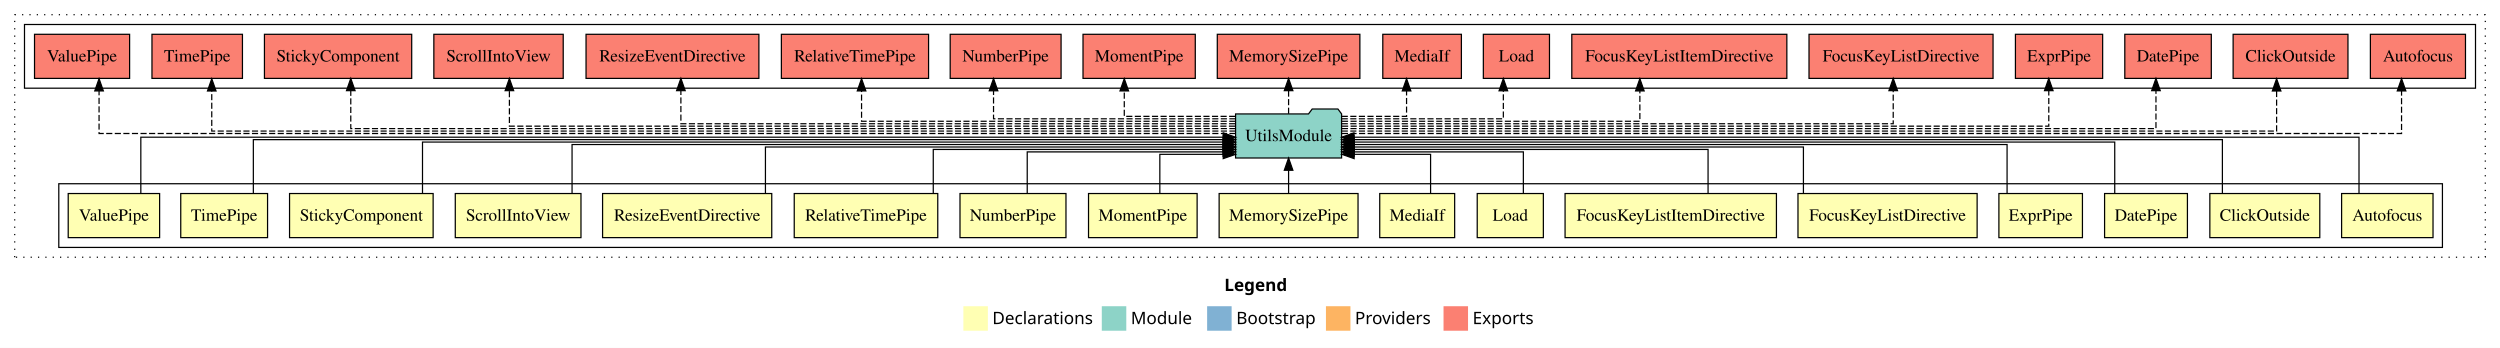
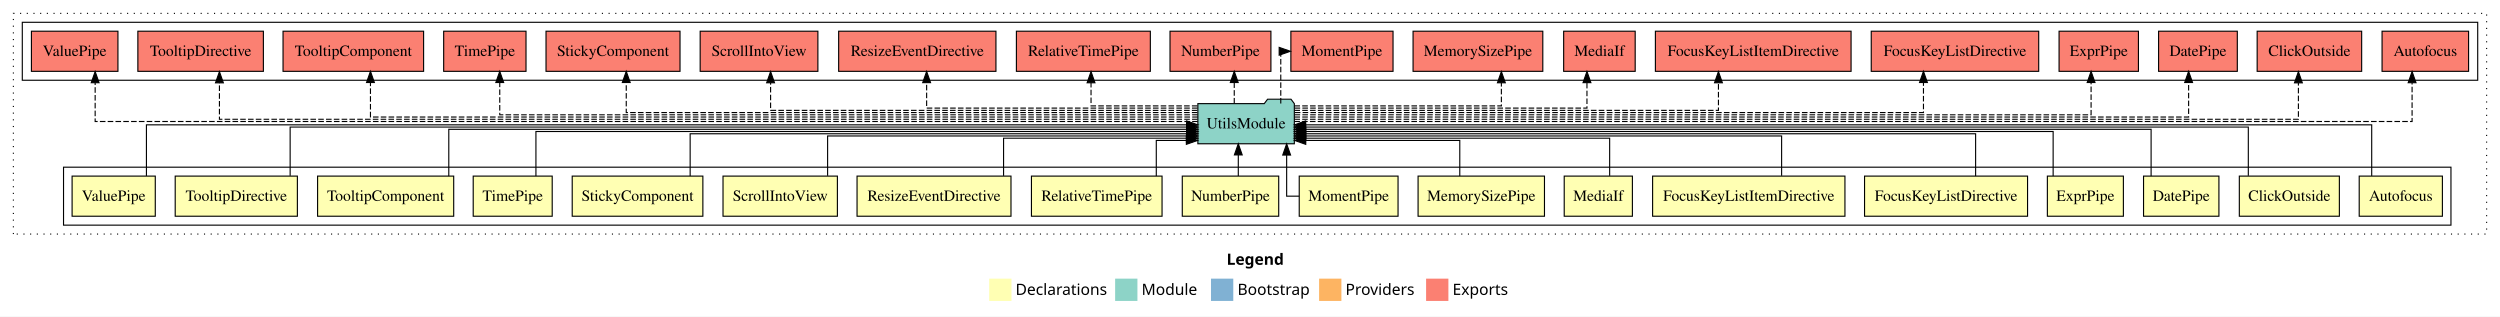
- <svg xmlns="http://www.w3.org/2000/svg" width="2041pt" height="284pt" viewBox="0.00 0.00 2041.00 284.00">
+ <svg xmlns="http://www.w3.org/2000/svg" width="2243pt" height="284pt" viewBox="0.00 0.00 2243.00 284.00">
  <g id="graph0" class="graph" transform="scale(1 1) rotate(0) translate(4 280)">
-     <polygon fill="#ffffff" stroke="transparent" points="-4,4 -4,-280 2037,-280 2037,4 -4,4" />
-     <text text-anchor="start" x="995.509" y="-42.4" font-family="sans-serif" font-weight="bold" font-size="14.00" fill="#000000">Legend</text>
-     <polygon fill="#ffffb3" stroke="transparent" points="782.5,-10 782.5,-30 802.5,-30 802.5,-10 782.5,-10" />
-     <text text-anchor="start" x="806.129" y="-15.4" font-family="sans-serif" font-size="14.00" fill="#000000">  Declarations</text>
-     <polygon fill="#8dd3c7" stroke="transparent" points="895.5,-10 895.5,-30 915.5,-30 915.5,-10 895.5,-10" />
-     <text text-anchor="start" x="919.225" y="-15.4" font-family="sans-serif" font-size="14.00" fill="#000000">  Module</text>
-     <polygon fill="#80b1d3" stroke="transparent" points="981.5,-10 981.5,-30 1001.5,-30 1001.5,-10 981.5,-10" />
-     <text text-anchor="start" x="1005.281" y="-15.4" font-family="sans-serif" font-size="14.00" fill="#000000">  Bootstrap</text>
-     <polygon fill="#fdb462" stroke="transparent" points="1078.5,-10 1078.5,-30 1098.5,-30 1098.5,-10 1078.5,-10" />
-     <text text-anchor="start" x="1102.173" y="-15.4" font-family="sans-serif" font-size="14.00" fill="#000000">  Providers</text>
-     <polygon fill="#fb8072" stroke="transparent" points="1174.5,-10 1174.5,-30 1194.5,-30 1194.5,-10 1174.5,-10" />
-     <text text-anchor="start" x="1198.226" y="-15.4" font-family="sans-serif" font-size="14.00" fill="#000000">  Exports</text>
+     <polygon fill="#ffffff" stroke="transparent" points="-4,4 -4,-280 2239,-280 2239,4 -4,4" />
+     <text text-anchor="start" x="1096.509" y="-42.4" font-family="sans-serif" font-weight="bold" font-size="14.00" fill="#000000">Legend</text>
+     <polygon fill="#ffffb3" stroke="transparent" points="883.5,-10 883.5,-30 903.5,-30 903.5,-10 883.5,-10" />
+     <text text-anchor="start" x="907.129" y="-15.4" font-family="sans-serif" font-size="14.00" fill="#000000">  Declarations</text>
+     <polygon fill="#8dd3c7" stroke="transparent" points="996.5,-10 996.5,-30 1016.5,-30 1016.5,-10 996.5,-10" />
+     <text text-anchor="start" x="1020.225" y="-15.4" font-family="sans-serif" font-size="14.00" fill="#000000">  Module</text>
+     <polygon fill="#80b1d3" stroke="transparent" points="1082.5,-10 1082.5,-30 1102.5,-30 1102.5,-10 1082.5,-10" />
+     <text text-anchor="start" x="1106.281" y="-15.4" font-family="sans-serif" font-size="14.00" fill="#000000">  Bootstrap</text>
+     <polygon fill="#fdb462" stroke="transparent" points="1179.5,-10 1179.5,-30 1199.5,-30 1199.5,-10 1179.5,-10" />
+     <text text-anchor="start" x="1203.173" y="-15.4" font-family="sans-serif" font-size="14.00" fill="#000000">  Providers</text>
+     <polygon fill="#fb8072" stroke="transparent" points="1275.5,-10 1275.5,-30 1295.5,-30 1295.5,-10 1275.5,-10" />
+     <text text-anchor="start" x="1299.226" y="-15.4" font-family="sans-serif" font-size="14.00" fill="#000000">  Exports</text>
    <g id="clust1" class="cluster">
-       <polygon fill="none" stroke="#000000" stroke-dasharray="1,5" points="8,-70 8,-268 2025,-268 2025,-70 8,-70" />
+       <polygon fill="none" stroke="#000000" stroke-dasharray="1,5" points="8,-70 8,-268 2227,-268 2227,-70 8,-70" />
    </g>
    <g id="clust2" class="cluster">
-       <polygon fill="none" stroke="#000000" points="44,-78 44,-130 1990,-130 1990,-78 44,-78" />
-     </g>
-     <g id="clust21" class="cluster">
-       <polygon fill="none" stroke="#000000" points="16,-208 16,-260 2017,-260 2017,-208 16,-208" />
+       <polygon fill="none" stroke="#000000" points="53,-78 53,-130 2195,-130 2195,-78 53,-78" />
+     </g>
+     <g id="clust22" class="cluster">
+       <polygon fill="none" stroke="#000000" points="16,-208 16,-260 2219,-260 2219,-208 16,-208" />
    </g>
    <g id="node1" class="node">
-       <polygon fill="#ffffb3" stroke="#000000" points="1982.318,-122 1907.682,-122 1907.682,-86 1982.318,-86 1982.318,-122" />
-       <text text-anchor="middle" x="1945" y="-99.8" font-family="Times,serif" font-size="14.00" fill="#000000">Autofocus</text>
+       <polygon fill="#ffffb3" stroke="#000000" points="2187.318,-122 2112.682,-122 2112.682,-86 2187.318,-86 2187.318,-122" />
+       <text text-anchor="middle" x="2150" y="-99.8" font-family="Times,serif" font-size="14.00" fill="#000000">Autofocus</text>
+     </g>
+     <g id="node19" class="node">
+       <polygon fill="#8dd3c7" stroke="#000000" points="1157.273,-187 1154.273,-191 1133.273,-191 1130.273,-187 1070.727,-187 1070.727,-151 1157.273,-151 1157.273,-187" />
+       <text text-anchor="middle" x="1114" y="-164.8" font-family="Times,serif" font-size="14.00" fill="#000000">UtilsModule</text>
+     </g>
+     <g id="edge1" class="edge">
+       <path fill="none" stroke="#000000" d="M2123.891,-122.169C2123.891,-141.09 2123.891,-168 2123.891,-168 2123.891,-168 1167.394,-168 1167.394,-168" />
+       <polygon fill="#000000" stroke="#000000" points="1167.394,-164.5 1157.394,-168 1167.394,-171.5 1167.394,-164.5" />
+     </g>
+     <g id="node2" class="node">
+       <polygon fill="#ffffb3" stroke="#000000" points="2094.88,-122 2005.12,-122 2005.12,-86 2094.88,-86 2094.88,-122" />
+       <text text-anchor="middle" x="2050" y="-99.8" font-family="Times,serif" font-size="14.00" fill="#000000">ClickOutside</text>
+     </g>
+     <g id="edge2" class="edge">
+       <path fill="none" stroke="#000000" d="M2013.185,-122.267C2013.185,-140.555 2013.185,-166 2013.185,-166 2013.185,-166 1167.37,-166 1167.37,-166" />
+       <polygon fill="#000000" stroke="#000000" points="1167.37,-162.5 1157.37,-166 1167.37,-169.5 1167.37,-162.5" />
+     </g>
+     <g id="node3" class="node">
+       <polygon fill="#ffffb3" stroke="#000000" points="1986.815,-122 1919.185,-122 1919.185,-86 1986.815,-86 1986.815,-122" />
+       <text text-anchor="middle" x="1953" y="-99.8" font-family="Times,serif" font-size="14.00" fill="#000000">DatePipe</text>
+     </g>
+     <g id="edge3" class="edge">
+       <path fill="none" stroke="#000000" d="M1925.968,-122.002C1925.968,-139.675 1925.968,-164 1925.968,-164 1925.968,-164 1167.368,-164 1167.368,-164" />
+       <polygon fill="#000000" stroke="#000000" points="1167.368,-160.5 1157.368,-164 1167.368,-167.5 1167.368,-160.5" />
+     </g>
+     <g id="node4" class="node">
+       <polygon fill="#ffffb3" stroke="#000000" points="1901.101,-122 1832.899,-122 1832.899,-86 1901.101,-86 1901.101,-122" />
+       <text text-anchor="middle" x="1867" y="-99.8" font-family="Times,serif" font-size="14.00" fill="#000000">ExprPipe</text>
+     </g>
+     <g id="edge4" class="edge">
+       <path fill="none" stroke="#000000" d="M1838.074,-122.034C1838.074,-139.06 1838.074,-162 1838.074,-162 1838.074,-162 1167.394,-162 1167.394,-162" />
+       <polygon fill="#000000" stroke="#000000" points="1167.394,-158.5 1157.394,-162 1167.394,-165.5 1167.394,-158.5" />
+     </g>
+     <g id="node5" class="node">
+       <polygon fill="#ffffb3" stroke="#000000" points="1815.125,-122 1668.875,-122 1668.875,-86 1815.125,-86 1815.125,-122" />
+       <text text-anchor="middle" x="1742" y="-99.8" font-family="Times,serif" font-size="14.00" fill="#000000">FocusKeyListDirective</text>
+     </g>
+     <g id="edge5" class="edge">
+       <path fill="none" stroke="#000000" d="M1768.521,-122.027C1768.521,-138.398 1768.521,-160 1768.521,-160 1768.521,-160 1167.452,-160 1167.452,-160" />
+       <polygon fill="#000000" stroke="#000000" points="1167.452,-156.5 1157.452,-160 1167.452,-163.5 1167.452,-156.5" />
+     </g>
+     <g id="node6" class="node">
+       <polygon fill="#ffffb3" stroke="#000000" points="1651.281,-122 1478.719,-122 1478.719,-86 1651.281,-86 1651.281,-122" />
+       <text text-anchor="middle" x="1565" y="-99.8" font-family="Times,serif" font-size="14.00" fill="#000000">FocusKeyListItemDirective</text>
+     </g>
+     <g id="edge6" class="edge">
+       <path fill="none" stroke="#000000" d="M1594.463,-122.282C1594.463,-137.948 1594.463,-158 1594.463,-158 1594.463,-158 1167.485,-158 1167.485,-158" />
+       <polygon fill="#000000" stroke="#000000" points="1167.485,-154.5 1157.485,-158 1167.485,-161.5 1167.485,-154.5" />
+     </g>
+     <g id="node7" class="node">
+       <polygon fill="#ffffb3" stroke="#000000" points="1460.586,-122 1399.414,-122 1399.414,-86 1460.586,-86 1460.586,-122" />
+       <text text-anchor="middle" x="1430" y="-99.8" font-family="Times,serif" font-size="14.00" fill="#000000">MediaIf</text>
+     </g>
+     <g id="edge7" class="edge">
+       <path fill="none" stroke="#000000" d="M1440.181,-122.187C1440.181,-137.182 1440.181,-156 1440.181,-156 1440.181,-156 1167.314,-156 1167.314,-156" />
+       <polygon fill="#000000" stroke="#000000" points="1167.314,-152.5 1157.314,-156 1167.314,-159.5 1167.314,-152.5" />
+     </g>
+     <g id="node8" class="node">
+       <polygon fill="#ffffb3" stroke="#000000" points="1381.701,-122 1268.299,-122 1268.299,-86 1381.701,-86 1381.701,-122" />
+       <text text-anchor="middle" x="1325" y="-99.8" font-family="Times,serif" font-size="14.00" fill="#000000">MemorySizePipe</text>
+     </g>
+     <g id="edge8" class="edge">
+       <path fill="none" stroke="#000000" d="M1305.717,-122.051C1305.717,-136.373 1305.717,-154 1305.717,-154 1305.717,-154 1167.504,-154 1167.504,-154" />
+       <polygon fill="#000000" stroke="#000000" points="1167.504,-150.5 1157.504,-154 1167.503,-157.5 1167.504,-150.5" />
+     </g>
+     <g id="node9" class="node">
+       <polygon fill="#ffffb3" stroke="#000000" points="1250.329,-122 1161.671,-122 1161.671,-86 1250.329,-86 1250.329,-122" />
+       <text text-anchor="middle" x="1206" y="-99.8" font-family="Times,serif" font-size="14.00" fill="#000000">MomentPipe</text>
+     </g>
+     <g id="edge9" class="edge">
+       <path fill="none" stroke="#000000" d="M1161.638,-104C1155.03,-104 1150.383,-104 1150.383,-104 1150.383,-104 1150.383,-140.894 1150.383,-140.894" />
+       <polygon fill="#000000" stroke="#000000" points="1146.883,-140.894 1150.383,-150.894 1153.883,-140.894 1146.883,-140.894" />
+     </g>
+     <g id="node10" class="node">
+       <polygon fill="#ffffb3" stroke="#000000" points="1143.261,-122 1056.739,-122 1056.739,-86 1143.261,-86 1143.261,-122" />
+       <text text-anchor="middle" x="1100" y="-99.8" font-family="Times,serif" font-size="14.00" fill="#000000">NumberPipe</text>
+     </g>
+     <g id="edge10" class="edge">
+       <path fill="none" stroke="#000000" d="M1106.997,-122.106C1106.997,-122.106 1106.997,-140.991 1106.997,-140.991" />
+       <polygon fill="#000000" stroke="#000000" points="1103.497,-140.991 1106.997,-150.991 1110.497,-140.991 1103.497,-140.991" />
+     </g>
+     <g id="node11" class="node">
+       <polygon fill="#ffffb3" stroke="#000000" points="1038.588,-122 921.412,-122 921.412,-86 1038.588,-86 1038.588,-122" />
+       <text text-anchor="middle" x="980" y="-99.8" font-family="Times,serif" font-size="14.00" fill="#000000">RelativeTimePipe</text>
+     </g>
+     <g id="edge11" class="edge">
+       <path fill="none" stroke="#000000" d="M1033.419,-122.051C1033.419,-136.373 1033.419,-154 1033.419,-154 1033.419,-154 1060.408,-154 1060.408,-154" />
+       <polygon fill="#000000" stroke="#000000" points="1060.408,-157.5 1070.408,-154 1060.408,-150.5 1060.408,-157.5" />
+     </g>
+     <g id="node12" class="node">
+       <polygon fill="#ffffb3" stroke="#000000" points="903.056,-122 764.944,-122 764.944,-86 903.056,-86 903.056,-122" />
+       <text text-anchor="middle" x="834" y="-99.8" font-family="Times,serif" font-size="14.00" fill="#000000">ResizeEventDirective</text>
+     </g>
+     <g id="edge12" class="edge">
+       <path fill="none" stroke="#000000" d="M896.403,-122.187C896.403,-137.182 896.403,-156 896.403,-156 896.403,-156 1060.489,-156 1060.489,-156" />
+       <polygon fill="#000000" stroke="#000000" points="1060.489,-159.5 1070.489,-156 1060.489,-152.5 1060.489,-159.5" />
+     </g>
+     <g id="node13" class="node">
+       <polygon fill="#ffffb3" stroke="#000000" points="747.309,-122 644.691,-122 644.691,-86 747.309,-86 747.309,-122" />
+       <text text-anchor="middle" x="696" y="-99.8" font-family="Times,serif" font-size="14.00" fill="#000000">ScrollIntoView</text>
+     </g>
+     <g id="edge13" class="edge">
+       <path fill="none" stroke="#000000" d="M738.529,-122.282C738.529,-137.948 738.529,-158 738.529,-158 738.529,-158 1060.562,-158 1060.562,-158" />
+       <polygon fill="#000000" stroke="#000000" points="1060.562,-161.5 1070.562,-158 1060.562,-154.5 1060.562,-161.5" />
+     </g>
+     <g id="node14" class="node">
+       <polygon fill="#ffffb3" stroke="#000000" points="626.611,-122 509.389,-122 509.389,-86 626.611,-86 626.611,-122" />
+       <text text-anchor="middle" x="568" y="-99.8" font-family="Times,serif" font-size="14.00" fill="#000000">StickyComponent</text>
+     </g>
+     <g id="edge14" class="edge">
+       <path fill="none" stroke="#000000" d="M615.201,-122.027C615.201,-138.398 615.201,-160 615.201,-160 615.201,-160 1060.607,-160 1060.607,-160" />
+       <polygon fill="#000000" stroke="#000000" points="1060.607,-163.5 1070.607,-160 1060.607,-156.5 1060.607,-163.5" />
+     </g>
+     <g id="node15" class="node">
+       <polygon fill="#ffffb3" stroke="#000000" points="491.438,-122 420.562,-122 420.562,-86 491.438,-86 491.438,-122" />
+       <text text-anchor="middle" x="456" y="-99.8" font-family="Times,serif" font-size="14.00" fill="#000000">TimePipe</text>
+     </g>
+     <g id="edge15" class="edge">
+       <path fill="none" stroke="#000000" d="M476.831,-122.034C476.831,-139.06 476.831,-162 476.831,-162 476.831,-162 1060.706,-162 1060.706,-162" />
+       <polygon fill="#000000" stroke="#000000" points="1060.706,-165.5 1070.706,-162 1060.706,-158.5 1060.706,-165.5" />
+     </g>
+     <g id="node16" class="node">
+       <polygon fill="#ffffb3" stroke="#000000" points="403.058,-122 280.942,-122 280.942,-86 403.058,-86 403.058,-122" />
+       <text text-anchor="middle" x="342" y="-99.8" font-family="Times,serif" font-size="14.00" fill="#000000">TooltipComponent</text>
+     </g>
+     <g id="edge16" class="edge">
+       <path fill="none" stroke="#000000" d="M398.655,-122.002C398.655,-139.675 398.655,-164 398.655,-164 398.655,-164 1060.596,-164 1060.596,-164" />
+       <polygon fill="#000000" stroke="#000000" points="1060.596,-167.5 1070.596,-164 1060.596,-160.5 1060.596,-167.5" />
+     </g>
+     <g id="node17" class="node">
+       <polygon fill="#ffffb3" stroke="#000000" points="262.808,-122 153.192,-122 153.192,-86 262.808,-86 262.808,-122" />
+       <text text-anchor="middle" x="208" y="-99.8" font-family="Times,serif" font-size="14.00" fill="#000000">TooltipDirective</text>
+     </g>
+     <g id="edge17" class="edge">
+       <path fill="none" stroke="#000000" d="M256.313,-122.267C256.313,-140.555 256.313,-166 256.313,-166 256.313,-166 1060.584,-166 1060.584,-166" />
+       <polygon fill="#000000" stroke="#000000" points="1060.584,-169.5 1070.584,-166 1060.584,-162.5 1060.584,-169.5" />
    </g>
    <g id="node18" class="node">
-       <polygon fill="#8dd3c7" stroke="#000000" points="1091.273,-187 1088.273,-191 1067.273,-191 1064.273,-187 1004.727,-187 1004.727,-151 1091.273,-151 1091.273,-187" />
-       <text text-anchor="middle" x="1048" y="-164.8" font-family="Times,serif" font-size="14.00" fill="#000000">UtilsModule</text>
-     </g>
-     <g id="edge1" class="edge">
-       <path fill="none" stroke="#000000" d="M1921.891,-122.169C1921.891,-141.09 1921.891,-168 1921.891,-168 1921.891,-168 1101.336,-168 1101.336,-168" />
-       <polygon fill="#000000" stroke="#000000" points="1101.336,-164.5 1091.336,-168 1101.336,-171.5 1101.336,-164.5" />
-     </g>
-     <g id="node2" class="node">
-       <polygon fill="#ffffb3" stroke="#000000" points="1889.88,-122 1800.12,-122 1800.12,-86 1889.88,-86 1889.88,-122" />
-       <text text-anchor="middle" x="1845" y="-99.8" font-family="Times,serif" font-size="14.00" fill="#000000">ClickOutside</text>
-     </g>
-     <g id="edge2" class="edge">
-       <path fill="none" stroke="#000000" d="M1810.359,-122.267C1810.359,-140.555 1810.359,-166 1810.359,-166 1810.359,-166 1101.449,-166 1101.449,-166" />
-       <polygon fill="#000000" stroke="#000000" points="1101.449,-162.5 1091.449,-166 1101.448,-169.5 1101.449,-162.5" />
-     </g>
-     <g id="node3" class="node">
-       <polygon fill="#ffffb3" stroke="#000000" points="1781.815,-122 1714.185,-122 1714.185,-86 1781.815,-86 1781.815,-122" />
-       <text text-anchor="middle" x="1748" y="-99.8" font-family="Times,serif" font-size="14.00" fill="#000000">DatePipe</text>
-     </g>
-     <g id="edge3" class="edge">
-       <path fill="none" stroke="#000000" d="M1722.468,-122.002C1722.468,-139.675 1722.468,-164 1722.468,-164 1722.468,-164 1101.475,-164 1101.475,-164" />
-       <polygon fill="#000000" stroke="#000000" points="1101.475,-160.5 1091.475,-164 1101.475,-167.5 1101.475,-160.5" />
-     </g>
-     <g id="node4" class="node">
-       <polygon fill="#ffffb3" stroke="#000000" points="1696.101,-122 1627.899,-122 1627.899,-86 1696.101,-86 1696.101,-122" />
-       <text text-anchor="middle" x="1662" y="-99.8" font-family="Times,serif" font-size="14.00" fill="#000000">ExprPipe</text>
-     </g>
-     <g id="edge4" class="edge">
-       <path fill="none" stroke="#000000" d="M1634.574,-122.034C1634.574,-139.06 1634.574,-162 1634.574,-162 1634.574,-162 1101.609,-162 1101.609,-162" />
-       <polygon fill="#000000" stroke="#000000" points="1101.609,-158.5 1091.609,-162 1101.609,-165.5 1101.609,-158.5" />
-     </g>
-     <g id="node5" class="node">
-       <polygon fill="#ffffb3" stroke="#000000" points="1610.125,-122 1463.875,-122 1463.875,-86 1610.125,-86 1610.125,-122" />
-       <text text-anchor="middle" x="1537" y="-99.8" font-family="Times,serif" font-size="14.00" fill="#000000">FocusKeyListDirective</text>
-     </g>
-     <g id="edge5" class="edge">
-       <path fill="none" stroke="#000000" d="M1468.313,-122.027C1468.313,-138.398 1468.313,-160 1468.313,-160 1468.313,-160 1101.398,-160 1101.398,-160" />
-       <polygon fill="#000000" stroke="#000000" points="1101.398,-156.5 1091.398,-160 1101.398,-163.5 1101.398,-156.5" />
-     </g>
-     <g id="node6" class="node">
-       <polygon fill="#ffffb3" stroke="#000000" points="1446.281,-122 1273.719,-122 1273.719,-86 1446.281,-86 1446.281,-122" />
-       <text text-anchor="middle" x="1360" y="-99.8" font-family="Times,serif" font-size="14.00" fill="#000000">FocusKeyListItemDirective</text>
-     </g>
-     <g id="edge6" class="edge">
-       <path fill="none" stroke="#000000" d="M1390.463,-122.282C1390.463,-137.948 1390.463,-158 1390.463,-158 1390.463,-158 1101.373,-158 1101.373,-158" />
-       <polygon fill="#000000" stroke="#000000" points="1101.373,-154.5 1091.373,-158 1101.373,-161.5 1101.373,-154.5" />
-     </g>
-     <g id="node7" class="node">
-       <polygon fill="#ffffb3" stroke="#000000" points="1256,-122 1202,-122 1202,-86 1256,-86 1256,-122" />
-       <text text-anchor="middle" x="1229" y="-99.8" font-family="Times,serif" font-size="14.00" fill="#000000">Load</text>
-     </g>
-     <g id="edge7" class="edge">
-       <path fill="none" stroke="#000000" d="M1239.667,-122.187C1239.667,-137.182 1239.667,-156 1239.667,-156 1239.667,-156 1101.492,-156 1101.492,-156" />
-       <polygon fill="#000000" stroke="#000000" points="1101.492,-152.5 1091.492,-156 1101.492,-159.5 1101.492,-152.5" />
-     </g>
-     <g id="node8" class="node">
-       <polygon fill="#ffffb3" stroke="#000000" points="1183.586,-122 1122.414,-122 1122.414,-86 1183.586,-86 1183.586,-122" />
-       <text text-anchor="middle" x="1153" y="-99.8" font-family="Times,serif" font-size="14.00" fill="#000000">MediaIf</text>
-     </g>
-     <g id="edge8" class="edge">
-       <path fill="none" stroke="#000000" d="M1163.931,-122.051C1163.931,-136.373 1163.931,-154 1163.931,-154 1163.931,-154 1101.498,-154 1101.498,-154" />
-       <polygon fill="#000000" stroke="#000000" points="1101.498,-150.5 1091.498,-154 1101.498,-157.5 1101.498,-150.5" />
-     </g>
-     <g id="node9" class="node">
-       <polygon fill="#ffffb3" stroke="#000000" points="1104.701,-122 991.299,-122 991.299,-86 1104.701,-86 1104.701,-122" />
-       <text text-anchor="middle" x="1048" y="-99.8" font-family="Times,serif" font-size="14.00" fill="#000000">MemorySizePipe</text>
-     </g>
-     <g id="edge9" class="edge">
-       <path fill="none" stroke="#000000" d="M1048,-122.106C1048,-122.106 1048,-140.991 1048,-140.991" />
-       <polygon fill="#000000" stroke="#000000" points="1044.5,-140.991 1048,-150.991 1051.5,-140.991 1044.5,-140.991" />
-     </g>
-     <g id="node10" class="node">
-       <polygon fill="#ffffb3" stroke="#000000" points="973.329,-122 884.671,-122 884.671,-86 973.329,-86 973.329,-122" />
-       <text text-anchor="middle" x="929" y="-99.8" font-family="Times,serif" font-size="14.00" fill="#000000">MomentPipe</text>
-     </g>
-     <g id="edge10" class="edge">
-       <path fill="none" stroke="#000000" d="M942.888,-122.051C942.888,-136.373 942.888,-154 942.888,-154 942.888,-154 994.64,-154 994.64,-154" />
-       <polygon fill="#000000" stroke="#000000" points="994.64,-157.5 1004.64,-154 994.64,-150.5 994.64,-157.5" />
-     </g>
-     <g id="node11" class="node">
-       <polygon fill="#ffffb3" stroke="#000000" points="866.26,-122 779.74,-122 779.74,-86 866.26,-86 866.26,-122" />
-       <text text-anchor="middle" x="823" y="-99.8" font-family="Times,serif" font-size="14.00" fill="#000000">NumberPipe</text>
-     </g>
-     <g id="edge11" class="edge">
-       <path fill="none" stroke="#000000" d="M834.627,-122.187C834.627,-137.182 834.627,-156 834.627,-156 834.627,-156 994.563,-156 994.563,-156" />
-       <polygon fill="#000000" stroke="#000000" points="994.564,-159.5 1004.563,-156 994.563,-152.5 994.564,-159.5" />
-     </g>
-     <g id="node12" class="node">
-       <polygon fill="#ffffb3" stroke="#000000" points="761.588,-122 644.412,-122 644.412,-86 761.588,-86 761.588,-122" />
-       <text text-anchor="middle" x="703" y="-99.8" font-family="Times,serif" font-size="14.00" fill="#000000">RelativeTimePipe</text>
-     </g>
-     <g id="edge12" class="edge">
-       <path fill="none" stroke="#000000" d="M757.919,-122.282C757.919,-137.948 757.919,-158 757.919,-158 757.919,-158 994.572,-158 994.572,-158" />
-       <polygon fill="#000000" stroke="#000000" points="994.572,-161.5 1004.572,-158 994.572,-154.5 994.572,-161.5" />
-     </g>
-     <g id="node13" class="node">
-       <polygon fill="#ffffb3" stroke="#000000" points="626.056,-122 487.944,-122 487.944,-86 626.056,-86 626.056,-122" />
-       <text text-anchor="middle" x="557" y="-99.8" font-family="Times,serif" font-size="14.00" fill="#000000">ResizeEventDirective</text>
-     </g>
-     <g id="edge13" class="edge">
-       <path fill="none" stroke="#000000" d="M620.903,-122.027C620.903,-138.398 620.903,-160 620.903,-160 620.903,-160 994.697,-160 994.697,-160" />
-       <polygon fill="#000000" stroke="#000000" points="994.697,-163.5 1004.697,-160 994.697,-156.5 994.697,-163.5" />
-     </g>
-     <g id="node14" class="node">
-       <polygon fill="#ffffb3" stroke="#000000" points="470.309,-122 367.691,-122 367.691,-86 470.309,-86 470.309,-122" />
-       <text text-anchor="middle" x="419" y="-99.8" font-family="Times,serif" font-size="14.00" fill="#000000">ScrollIntoView</text>
-     </g>
-     <g id="edge14" class="edge">
-       <path fill="none" stroke="#000000" d="M463.029,-122.034C463.029,-139.06 463.029,-162 463.029,-162 463.029,-162 994.51,-162 994.51,-162" />
-       <polygon fill="#000000" stroke="#000000" points="994.51,-165.5 1004.51,-162 994.51,-158.5 994.51,-165.5" />
-     </g>
-     <g id="node15" class="node">
-       <polygon fill="#ffffb3" stroke="#000000" points="349.611,-122 232.389,-122 232.389,-86 349.611,-86 349.611,-122" />
-       <text text-anchor="middle" x="291" y="-99.8" font-family="Times,serif" font-size="14.00" fill="#000000">StickyComponent</text>
-     </g>
-     <g id="edge15" class="edge">
-       <path fill="none" stroke="#000000" d="M340.93,-122.002C340.93,-139.675 340.93,-164 340.93,-164 340.93,-164 994.569,-164 994.569,-164" />
-       <polygon fill="#000000" stroke="#000000" points="994.569,-167.5 1004.569,-164 994.569,-160.5 994.569,-167.5" />
-     </g>
-     <g id="node16" class="node">
-       <polygon fill="#ffffb3" stroke="#000000" points="214.438,-122 143.562,-122 143.562,-86 214.438,-86 214.438,-122" />
-       <text text-anchor="middle" x="179" y="-99.8" font-family="Times,serif" font-size="14.00" fill="#000000">TimePipe</text>
-     </g>
-     <g id="edge16" class="edge">
-       <path fill="none" stroke="#000000" d="M202.831,-122.267C202.831,-140.555 202.831,-166 202.831,-166 202.831,-166 994.633,-166 994.633,-166" />
-       <polygon fill="#000000" stroke="#000000" points="994.633,-169.5 1004.633,-166 994.633,-162.5 994.633,-169.5" />
-     </g>
-     <g id="node17" class="node">
-       <polygon fill="#ffffb3" stroke="#000000" points="126.315,-122 51.685,-122 51.685,-86 126.315,-86 126.315,-122" />
-       <text text-anchor="middle" x="89" y="-99.8" font-family="Times,serif" font-size="14.00" fill="#000000">ValuePipe</text>
-     </g>
-     <g id="edge17" class="edge">
-       <path fill="none" stroke="#000000" d="M110.969,-122.169C110.969,-141.09 110.969,-168 110.969,-168 110.969,-168 994.684,-168 994.684,-168" />
-       <polygon fill="#000000" stroke="#000000" points="994.684,-171.5 1004.684,-168 994.684,-164.5 994.684,-171.5" />
-     </g>
-     <g id="node19" class="node">
-       <polygon fill="#fb8072" stroke="#000000" points="2008.817,-252 1931.183,-252 1931.183,-216 2008.817,-216 2008.817,-252" />
-       <text text-anchor="middle" x="1970" y="-229.8" font-family="Times,serif" font-size="14.00" fill="#000000">Autofocus </text>
+       <polygon fill="#ffffb3" stroke="#000000" points="135.315,-122 60.685,-122 60.685,-86 135.315,-86 135.315,-122" />
+       <text text-anchor="middle" x="98" y="-99.8" font-family="Times,serif" font-size="14.00" fill="#000000">ValuePipe</text>
    </g>
    <g id="edge18" class="edge">
-       <path fill="none" stroke="#000000" stroke-dasharray="5,2" d="M1091.519,-171C1272.556,-171 1956.625,-171 1956.625,-171 1956.625,-171 1956.625,-205.778 1956.625,-205.778" />
-       <polygon fill="#000000" stroke="#000000" points="1953.125,-205.778 1956.625,-215.778 1960.125,-205.778 1953.125,-205.778" />
+       <path fill="none" stroke="#000000" d="M127.377,-122.169C127.377,-141.09 127.377,-168 127.377,-168 127.377,-168 1060.653,-168 1060.653,-168" />
+       <polygon fill="#000000" stroke="#000000" points="1060.653,-171.5 1070.653,-168 1060.653,-164.5 1060.653,-171.5" />
    </g>
    <g id="node20" class="node">
-       <polygon fill="#fb8072" stroke="#000000" points="1912.88,-252 1819.12,-252 1819.12,-216 1912.88,-216 1912.88,-252" />
-       <text text-anchor="middle" x="1866" y="-229.8" font-family="Times,serif" font-size="14.00" fill="#000000">ClickOutside </text>
+       <polygon fill="#fb8072" stroke="#000000" points="2210.817,-252 2133.183,-252 2133.183,-216 2210.817,-216 2210.817,-252" />
+       <text text-anchor="middle" x="2172" y="-229.8" font-family="Times,serif" font-size="14.00" fill="#000000">Autofocus </text>
    </g>
    <g id="edge19" class="edge">
-       <path fill="none" stroke="#000000" stroke-dasharray="5,2" d="M1091.368,-173C1258.912,-173 1854.625,-173 1854.625,-173 1854.625,-173 1854.625,-205.698 1854.625,-205.698" />
-       <polygon fill="#000000" stroke="#000000" points="1851.125,-205.698 1854.625,-215.698 1858.125,-205.698 1851.125,-205.698" />
+       <path fill="none" stroke="#000000" stroke-dasharray="5,2" d="M1157.289,-171C1354.71,-171 2160.125,-171 2160.125,-171 2160.125,-171 2160.125,-205.778 2160.125,-205.778" />
+       <polygon fill="#000000" stroke="#000000" points="2156.625,-205.778 2160.125,-215.778 2163.625,-205.778 2156.625,-205.778" />
    </g>
    <g id="node21" class="node">
-       <polygon fill="#fb8072" stroke="#000000" points="1801.314,-252 1730.686,-252 1730.686,-216 1801.314,-216 1801.314,-252" />
-       <text text-anchor="middle" x="1766" y="-229.8" font-family="Times,serif" font-size="14.00" fill="#000000">DatePipe </text>
+       <polygon fill="#fb8072" stroke="#000000" points="2114.88,-252 2021.12,-252 2021.12,-216 2114.88,-216 2114.88,-252" />
+       <text text-anchor="middle" x="2068" y="-229.8" font-family="Times,serif" font-size="14.00" fill="#000000">ClickOutside </text>
    </g>
    <g id="edge20" class="edge">
-       <path fill="none" stroke="#000000" stroke-dasharray="5,2" d="M1091.496,-175C1245.562,-175 1756.125,-175 1756.125,-175 1756.125,-175 1756.125,-205.977 1756.125,-205.977" />
-       <polygon fill="#000000" stroke="#000000" points="1752.625,-205.977 1756.125,-215.977 1759.625,-205.977 1752.625,-205.977" />
+       <path fill="none" stroke="#000000" stroke-dasharray="5,2" d="M1157.332,-173C1342.522,-173 2058.125,-173 2058.125,-173 2058.125,-173 2058.125,-205.698 2058.125,-205.698" />
+       <polygon fill="#000000" stroke="#000000" points="2054.625,-205.698 2058.125,-215.698 2061.625,-205.698 2054.625,-205.698" />
    </g>
    <g id="node22" class="node">
-       <polygon fill="#fb8072" stroke="#000000" points="1712.602,-252 1641.398,-252 1641.398,-216 1712.602,-216 1712.602,-252" />
-       <text text-anchor="middle" x="1677" y="-229.8" font-family="Times,serif" font-size="14.00" fill="#000000">ExprPipe </text>
+       <polygon fill="#fb8072" stroke="#000000" points="2003.314,-252 1932.686,-252 1932.686,-216 2003.314,-216 2003.314,-252" />
+       <text text-anchor="middle" x="1968" y="-229.8" font-family="Times,serif" font-size="14.00" fill="#000000">DatePipe </text>
    </g>
    <g id="edge21" class="edge">
-       <path fill="none" stroke="#000000" stroke-dasharray="5,2" d="M1091.641,-177C1232.909,-177 1668.625,-177 1668.625,-177 1668.625,-177 1668.625,-205.965 1668.625,-205.965" />
-       <polygon fill="#000000" stroke="#000000" points="1665.125,-205.965 1668.625,-215.965 1672.125,-205.965 1665.125,-205.965" />
+       <path fill="none" stroke="#000000" stroke-dasharray="5,2" d="M1157.39,-175C1330.132,-175 1959.625,-175 1959.625,-175 1959.625,-175 1959.625,-205.977 1959.625,-205.977" />
+       <polygon fill="#000000" stroke="#000000" points="1956.125,-205.977 1959.625,-215.977 1963.125,-205.977 1956.125,-205.977" />
    </g>
    <g id="node23" class="node">
-       <polygon fill="#fb8072" stroke="#000000" points="1623.124,-252 1472.876,-252 1472.876,-216 1623.124,-216 1623.124,-252" />
-       <text text-anchor="middle" x="1548" y="-229.8" font-family="Times,serif" font-size="14.00" fill="#000000">FocusKeyListDirective </text>
+       <polygon fill="#fb8072" stroke="#000000" points="1914.602,-252 1843.398,-252 1843.398,-216 1914.602,-216 1914.602,-252" />
+       <text text-anchor="middle" x="1879" y="-229.8" font-family="Times,serif" font-size="14.00" fill="#000000">ExprPipe </text>
    </g>
    <g id="edge22" class="edge">
-       <path fill="none" stroke="#000000" stroke-dasharray="5,2" d="M1091.373,-179C1211.827,-179 1541.625,-179 1541.625,-179 1541.625,-179 1541.625,-205.991 1541.625,-205.991" />
-       <polygon fill="#000000" stroke="#000000" points="1538.125,-205.991 1541.625,-215.991 1545.125,-205.991 1538.125,-205.991" />
+       <path fill="none" stroke="#000000" stroke-dasharray="5,2" d="M1157.483,-177C1318.575,-177 1872.125,-177 1872.125,-177 1872.125,-177 1872.125,-205.965 1872.125,-205.965" />
+       <polygon fill="#000000" stroke="#000000" points="1868.625,-205.965 1872.125,-215.965 1875.625,-205.965 1868.625,-205.965" />
    </g>
    <g id="node24" class="node">
-       <polygon fill="#fb8072" stroke="#000000" points="1454.781,-252 1279.219,-252 1279.219,-216 1454.781,-216 1454.781,-252" />
-       <text text-anchor="middle" x="1367" y="-229.8" font-family="Times,serif" font-size="14.00" fill="#000000">FocusKeyListItemDirective </text>
+       <polygon fill="#fb8072" stroke="#000000" points="1825.124,-252 1674.876,-252 1674.876,-216 1825.124,-216 1825.124,-252" />
+       <text text-anchor="middle" x="1750" y="-229.8" font-family="Times,serif" font-size="14.00" fill="#000000">FocusKeyListDirective </text>
    </g>
    <g id="edge23" class="edge">
-       <path fill="none" stroke="#000000" stroke-dasharray="5,2" d="M1091.557,-181C1171.784,-181 1334.787,-181 1334.787,-181 1334.787,-181 1334.787,-205.76 1334.787,-205.76" />
-       <polygon fill="#000000" stroke="#000000" points="1331.287,-205.76 1334.787,-215.76 1338.287,-205.76 1331.287,-205.76" />
+       <path fill="none" stroke="#000000" stroke-dasharray="5,2" d="M1157.706,-179C1297.053,-179 1721.729,-179 1721.729,-179 1721.729,-179 1721.729,-205.991 1721.729,-205.991" />
+       <polygon fill="#000000" stroke="#000000" points="1718.229,-205.991 1721.729,-215.991 1725.229,-205.991 1718.229,-205.991" />
    </g>
    <g id="node25" class="node">
-       <polygon fill="#fb8072" stroke="#000000" points="1261,-252 1207,-252 1207,-216 1261,-216 1261,-252" />
-       <text text-anchor="middle" x="1234" y="-229.8" font-family="Times,serif" font-size="14.00" fill="#000000">Load </text>
+       <polygon fill="#fb8072" stroke="#000000" points="1656.781,-252 1481.219,-252 1481.219,-216 1656.781,-216 1656.781,-252" />
+       <text text-anchor="middle" x="1569" y="-229.8" font-family="Times,serif" font-size="14.00" fill="#000000">FocusKeyListItemDirective </text>
    </g>
    <g id="edge24" class="edge">
-       <path fill="none" stroke="#000000" stroke-dasharray="5,2" d="M1091.341,-183C1143.262,-183 1223.333,-183 1223.333,-183 1223.333,-183 1223.333,-205.876 1223.333,-205.876" />
-       <polygon fill="#000000" stroke="#000000" points="1219.833,-205.876 1223.333,-215.876 1226.833,-205.876 1219.833,-205.876" />
+       <path fill="none" stroke="#000000" stroke-dasharray="5,2" d="M1157.361,-181C1265.37,-181 1537.787,-181 1537.787,-181 1537.787,-181 1537.787,-205.76 1537.787,-205.76" />
+       <polygon fill="#000000" stroke="#000000" points="1534.287,-205.76 1537.787,-215.76 1541.287,-205.76 1534.287,-205.76" />
    </g>
    <g id="node26" class="node">
-       <polygon fill="#fb8072" stroke="#000000" points="1189.087,-252 1124.913,-252 1124.913,-216 1189.087,-216 1189.087,-252" />
-       <text text-anchor="middle" x="1157" y="-229.8" font-family="Times,serif" font-size="14.00" fill="#000000">MediaIf </text>
+       <polygon fill="#fb8072" stroke="#000000" points="1463.087,-252 1398.913,-252 1398.913,-216 1463.087,-216 1463.087,-252" />
+       <text text-anchor="middle" x="1431" y="-229.8" font-family="Times,serif" font-size="14.00" fill="#000000">MediaIf </text>
    </g>
    <g id="edge25" class="edge">
-       <path fill="none" stroke="#000000" stroke-dasharray="5,2" d="M1091.369,-185C1116.935,-185 1144.319,-185 1144.319,-185 1144.319,-185 1144.319,-205.754 1144.319,-205.754" />
-       <polygon fill="#000000" stroke="#000000" points="1140.819,-205.754 1144.319,-215.754 1147.819,-205.754 1140.819,-205.754" />
+       <path fill="none" stroke="#000000" stroke-dasharray="5,2" d="M1157.492,-183C1241.923,-183 1419.819,-183 1419.819,-183 1419.819,-183 1419.819,-205.876 1419.819,-205.876" />
+       <polygon fill="#000000" stroke="#000000" points="1416.319,-205.876 1419.819,-215.876 1423.319,-205.876 1416.319,-205.876" />
    </g>
    <g id="node27" class="node">
-       <polygon fill="#fb8072" stroke="#000000" points="1106.201,-252 989.799,-252 989.799,-216 1106.201,-216 1106.201,-252" />
-       <text text-anchor="middle" x="1048" y="-229.8" font-family="Times,serif" font-size="14.00" fill="#000000">MemorySizePipe </text>
+       <polygon fill="#fb8072" stroke="#000000" points="1380.201,-252 1263.799,-252 1263.799,-216 1380.201,-216 1380.201,-252" />
+       <text text-anchor="middle" x="1322" y="-229.8" font-family="Times,serif" font-size="14.00" fill="#000000">MemorySizePipe </text>
    </g>
    <g id="edge26" class="edge">
-       <path fill="none" stroke="#000000" stroke-dasharray="5,2" d="M1048,-187.106C1048,-187.106 1048,-205.991 1048,-205.991" />
-       <polygon fill="#000000" stroke="#000000" points="1044.5,-205.991 1048,-215.991 1051.5,-205.991 1044.5,-205.991" />
+       <path fill="none" stroke="#000000" stroke-dasharray="5,2" d="M1157.349,-185C1223.748,-185 1343.033,-185 1343.033,-185 1343.033,-185 1343.033,-205.754 1343.033,-205.754" />
+       <polygon fill="#000000" stroke="#000000" points="1339.534,-205.754 1343.033,-215.754 1346.534,-205.754 1339.534,-205.754" />
    </g>
    <g id="node28" class="node">
-       <polygon fill="#fb8072" stroke="#000000" points="971.828,-252 880.172,-252 880.172,-216 971.828,-216 971.828,-252" />
-       <text text-anchor="middle" x="926" y="-229.8" font-family="Times,serif" font-size="14.00" fill="#000000">MomentPipe </text>
+       <polygon fill="#fb8072" stroke="#000000" points="1245.828,-252 1154.172,-252 1154.172,-216 1245.828,-216 1245.828,-252" />
+       <text text-anchor="middle" x="1200" y="-229.8" font-family="Times,serif" font-size="14.00" fill="#000000">MomentPipe </text>
    </g>
    <g id="edge27" class="edge">
-       <path fill="none" stroke="#000000" stroke-dasharray="5,2" d="M1004.449,-185C965.282,-185 913.862,-185 913.862,-185 913.862,-185 913.862,-205.754 913.862,-205.754" />
-       <polygon fill="#000000" stroke="#000000" points="910.362,-205.754 913.862,-215.754 917.362,-205.754 910.362,-205.754" />
+       <path fill="none" stroke="#000000" stroke-dasharray="5,2" d="M1145.108,-187.106C1145.108,-206.339 1145.108,-234 1145.108,-234 1145.108,-234 1145.966,-234 1145.966,-234" />
+       <polygon fill="#000000" stroke="#000000" points="1143.685,-237.5 1153.685,-234 1143.685,-230.5 1143.685,-237.5" />
    </g>
    <g id="node29" class="node">
-       <polygon fill="#fb8072" stroke="#000000" points="862.261,-252 771.739,-252 771.739,-216 862.261,-216 862.261,-252" />
-       <text text-anchor="middle" x="817" y="-229.8" font-family="Times,serif" font-size="14.00" fill="#000000">NumberPipe </text>
+       <polygon fill="#fb8072" stroke="#000000" points="1136.261,-252 1045.739,-252 1045.739,-216 1136.261,-216 1136.261,-252" />
+       <text text-anchor="middle" x="1091" y="-229.8" font-family="Times,serif" font-size="14.00" fill="#000000">NumberPipe </text>
    </g>
    <g id="edge28" class="edge">
-       <path fill="none" stroke="#000000" stroke-dasharray="5,2" d="M1004.658,-183C935.308,-183 807.123,-183 807.123,-183 807.123,-183 807.123,-205.876 807.123,-205.876" />
-       <polygon fill="#000000" stroke="#000000" points="803.623,-205.876 807.123,-215.876 810.623,-205.876 803.623,-205.876" />
+       <path fill="none" stroke="#000000" stroke-dasharray="5,2" d="M1103.372,-187.106C1103.372,-187.106 1103.372,-205.991 1103.372,-205.991" />
+       <polygon fill="#000000" stroke="#000000" points="1099.872,-205.991 1103.372,-215.991 1106.872,-205.991 1099.872,-205.991" />
    </g>
    <g id="node30" class="node">
-       <polygon fill="#fb8072" stroke="#000000" points="754.089,-252 633.911,-252 633.911,-216 754.089,-216 754.089,-252" />
-       <text text-anchor="middle" x="694" y="-229.8" font-family="Times,serif" font-size="14.00" fill="#000000">RelativeTimePipe </text>
+       <polygon fill="#fb8072" stroke="#000000" points="1028.089,-252 907.911,-252 907.911,-216 1028.089,-216 1028.089,-252" />
+       <text text-anchor="middle" x="968" y="-229.8" font-family="Times,serif" font-size="14.00" fill="#000000">RelativeTimePipe </text>
    </g>
    <g id="edge29" class="edge">
-       <path fill="none" stroke="#000000" stroke-dasharray="5,2" d="M1004.551,-181C911.096,-181 699.375,-181 699.375,-181 699.375,-181 699.375,-205.76 699.375,-205.76" />
-       <polygon fill="#000000" stroke="#000000" points="695.875,-205.76 699.375,-215.76 702.875,-205.76 695.875,-205.76" />
+       <path fill="none" stroke="#000000" stroke-dasharray="5,2" d="M1070.362,-185C1029.561,-185 974.875,-185 974.875,-185 974.875,-185 974.875,-205.754 974.875,-205.754" />
+       <polygon fill="#000000" stroke="#000000" points="971.375,-205.754 974.875,-215.754 978.375,-205.754 971.375,-205.754" />
    </g>
    <g id="node31" class="node">
-       <polygon fill="#fb8072" stroke="#000000" points="615.557,-252 474.443,-252 474.443,-216 615.557,-216 615.557,-252" />
-       <text text-anchor="middle" x="545" y="-229.8" font-family="Times,serif" font-size="14.00" fill="#000000">ResizeEventDirective </text>
+       <polygon fill="#fb8072" stroke="#000000" points="889.557,-252 748.443,-252 748.443,-216 889.557,-216 889.557,-252" />
+       <text text-anchor="middle" x="819" y="-229.8" font-family="Times,serif" font-size="14.00" fill="#000000">ResizeEventDirective </text>
    </g>
    <g id="edge30" class="edge">
-       <path fill="none" stroke="#000000" stroke-dasharray="5,2" d="M1004.407,-179C883.343,-179 551.875,-179 551.875,-179 551.875,-179 551.875,-205.991 551.875,-205.991" />
-       <polygon fill="#000000" stroke="#000000" points="548.375,-205.991 551.875,-215.991 555.375,-205.991 548.375,-205.991" />
+       <path fill="none" stroke="#000000" stroke-dasharray="5,2" d="M1070.468,-183C990.285,-183 827.375,-183 827.375,-183 827.375,-183 827.375,-205.876 827.375,-205.876" />
+       <polygon fill="#000000" stroke="#000000" points="823.875,-205.876 827.375,-215.876 830.875,-205.876 823.875,-205.876" />
    </g>
    <g id="node32" class="node">
-       <polygon fill="#fb8072" stroke="#000000" points="455.809,-252 350.191,-252 350.191,-216 455.809,-216 455.809,-252" />
-       <text text-anchor="middle" x="403" y="-229.8" font-family="Times,serif" font-size="14.00" fill="#000000">ScrollIntoView </text>
+       <polygon fill="#fb8072" stroke="#000000" points="729.809,-252 624.191,-252 624.191,-216 729.809,-216 729.809,-252" />
+       <text text-anchor="middle" x="677" y="-229.8" font-family="Times,serif" font-size="14.00" fill="#000000">ScrollIntoView </text>
    </g>
    <g id="edge31" class="edge">
-       <path fill="none" stroke="#000000" stroke-dasharray="5,2" d="M1004.277,-177C860.558,-177 411.875,-177 411.875,-177 411.875,-177 411.875,-205.965 411.875,-205.965" />
-       <polygon fill="#000000" stroke="#000000" points="408.375,-205.965 411.875,-215.965 415.375,-205.965 408.375,-205.965" />
+       <path fill="none" stroke="#000000" stroke-dasharray="5,2" d="M1070.349,-181C961.616,-181 687.375,-181 687.375,-181 687.375,-181 687.375,-205.76 687.375,-205.76" />
+       <polygon fill="#000000" stroke="#000000" points="683.875,-205.76 687.375,-215.76 690.875,-205.76 683.875,-205.76" />
    </g>
    <g id="node33" class="node">
-       <polygon fill="#fb8072" stroke="#000000" points="332.111,-252 211.889,-252 211.889,-216 332.111,-216 332.111,-252" />
-       <text text-anchor="middle" x="272" y="-229.8" font-family="Times,serif" font-size="14.00" fill="#000000">StickyComponent </text>
+       <polygon fill="#fb8072" stroke="#000000" points="606.111,-252 485.889,-252 485.889,-216 606.111,-216 606.111,-252" />
+       <text text-anchor="middle" x="546" y="-229.8" font-family="Times,serif" font-size="14.00" fill="#000000">StickyComponent </text>
    </g>
    <g id="edge32" class="edge">
-       <path fill="none" stroke="#000000" stroke-dasharray="5,2" d="M1004.643,-175C842.68,-175 282.375,-175 282.375,-175 282.375,-175 282.375,-205.977 282.375,-205.977" />
-       <polygon fill="#000000" stroke="#000000" points="278.875,-205.977 282.375,-215.977 285.875,-205.977 278.875,-205.977" />
+       <path fill="none" stroke="#000000" stroke-dasharray="5,2" d="M1070.362,-179C939.26,-179 557.875,-179 557.875,-179 557.875,-179 557.875,-205.991 557.875,-205.991" />
+       <polygon fill="#000000" stroke="#000000" points="554.375,-205.991 557.875,-215.991 561.375,-205.991 554.375,-205.991" />
    </g>
    <g id="node34" class="node">
-       <polygon fill="#fb8072" stroke="#000000" points="193.936,-252 120.064,-252 120.064,-216 193.936,-216 193.936,-252" />
-       <text text-anchor="middle" x="157" y="-229.8" font-family="Times,serif" font-size="14.00" fill="#000000">TimePipe </text>
+       <polygon fill="#fb8072" stroke="#000000" points="467.936,-252 394.064,-252 394.064,-216 467.936,-216 467.936,-252" />
+       <text text-anchor="middle" x="431" y="-229.8" font-family="Times,serif" font-size="14.00" fill="#000000">TimePipe </text>
    </g>
    <g id="edge33" class="edge">
-       <path fill="none" stroke="#000000" stroke-dasharray="5,2" d="M1004.704,-173C827.758,-173 168.875,-173 168.875,-173 168.875,-173 168.875,-205.698 168.875,-205.698" />
-       <polygon fill="#000000" stroke="#000000" points="165.375,-205.698 168.875,-215.698 172.375,-205.698 165.375,-205.698" />
+       <path fill="none" stroke="#000000" stroke-dasharray="5,2" d="M1070.58,-177C922.195,-177 444.375,-177 444.375,-177 444.375,-177 444.375,-205.965 444.375,-205.965" />
+       <polygon fill="#000000" stroke="#000000" points="440.875,-205.965 444.375,-215.965 447.875,-205.965 440.875,-205.965" />
    </g>
    <g id="node35" class="node">
+       <polygon fill="#fb8072" stroke="#000000" points="376.057,-252 249.943,-252 249.943,-216 376.057,-216 376.057,-252" />
+       <text text-anchor="middle" x="313" y="-229.8" font-family="Times,serif" font-size="14.00" fill="#000000">TooltipComponent </text>
+     </g>
+     <g id="edge34" class="edge">
+       <path fill="none" stroke="#000000" stroke-dasharray="5,2" d="M1070.642,-175C905.945,-175 328.375,-175 328.375,-175 328.375,-175 328.375,-205.977 328.375,-205.977" />
+       <polygon fill="#000000" stroke="#000000" points="324.875,-205.977 328.375,-215.977 331.875,-205.977 324.875,-205.977" />
+     </g>
+     <g id="node36" class="node">
+       <polygon fill="#fb8072" stroke="#000000" points="232.307,-252 119.693,-252 119.693,-216 232.307,-216 232.307,-252" />
+       <text text-anchor="middle" x="176" y="-229.8" font-family="Times,serif" font-size="14.00" fill="#000000">TooltipDirective </text>
+     </g>
+     <g id="edge35" class="edge">
+       <path fill="none" stroke="#000000" stroke-dasharray="5,2" d="M1070.5,-173C887.916,-173 192.875,-173 192.875,-173 192.875,-173 192.875,-205.698 192.875,-205.698" />
+       <polygon fill="#000000" stroke="#000000" points="189.375,-205.698 192.875,-215.698 196.375,-205.698 189.375,-205.698" />
+     </g>
+     <g id="node37" class="node">
      <polygon fill="#fb8072" stroke="#000000" points="101.814,-252 24.186,-252 24.186,-216 101.814,-216 101.814,-252" />
      <text text-anchor="middle" x="63" y="-229.8" font-family="Times,serif" font-size="14.00" fill="#000000">ValuePipe </text>
    </g>
-     <g id="edge34" class="edge">
-       <path fill="none" stroke="#000000" stroke-dasharray="5,2" d="M1004.703,-171C816.249,-171 76.875,-171 76.875,-171 76.875,-171 76.875,-205.778 76.875,-205.778" />
-       <polygon fill="#000000" stroke="#000000" points="73.375,-205.778 76.875,-215.778 80.375,-205.778 73.375,-205.778" />
+     <g id="edge36" class="edge">
+       <path fill="none" stroke="#000000" stroke-dasharray="5,2" d="M1070.617,-171C874.628,-171 81.375,-171 81.375,-171 81.375,-171 81.375,-205.778 81.375,-205.778" />
+       <polygon fill="#000000" stroke="#000000" points="77.875,-205.778 81.375,-215.778 84.875,-205.778 77.875,-205.778" />
    </g>
  </g>
</svg>
